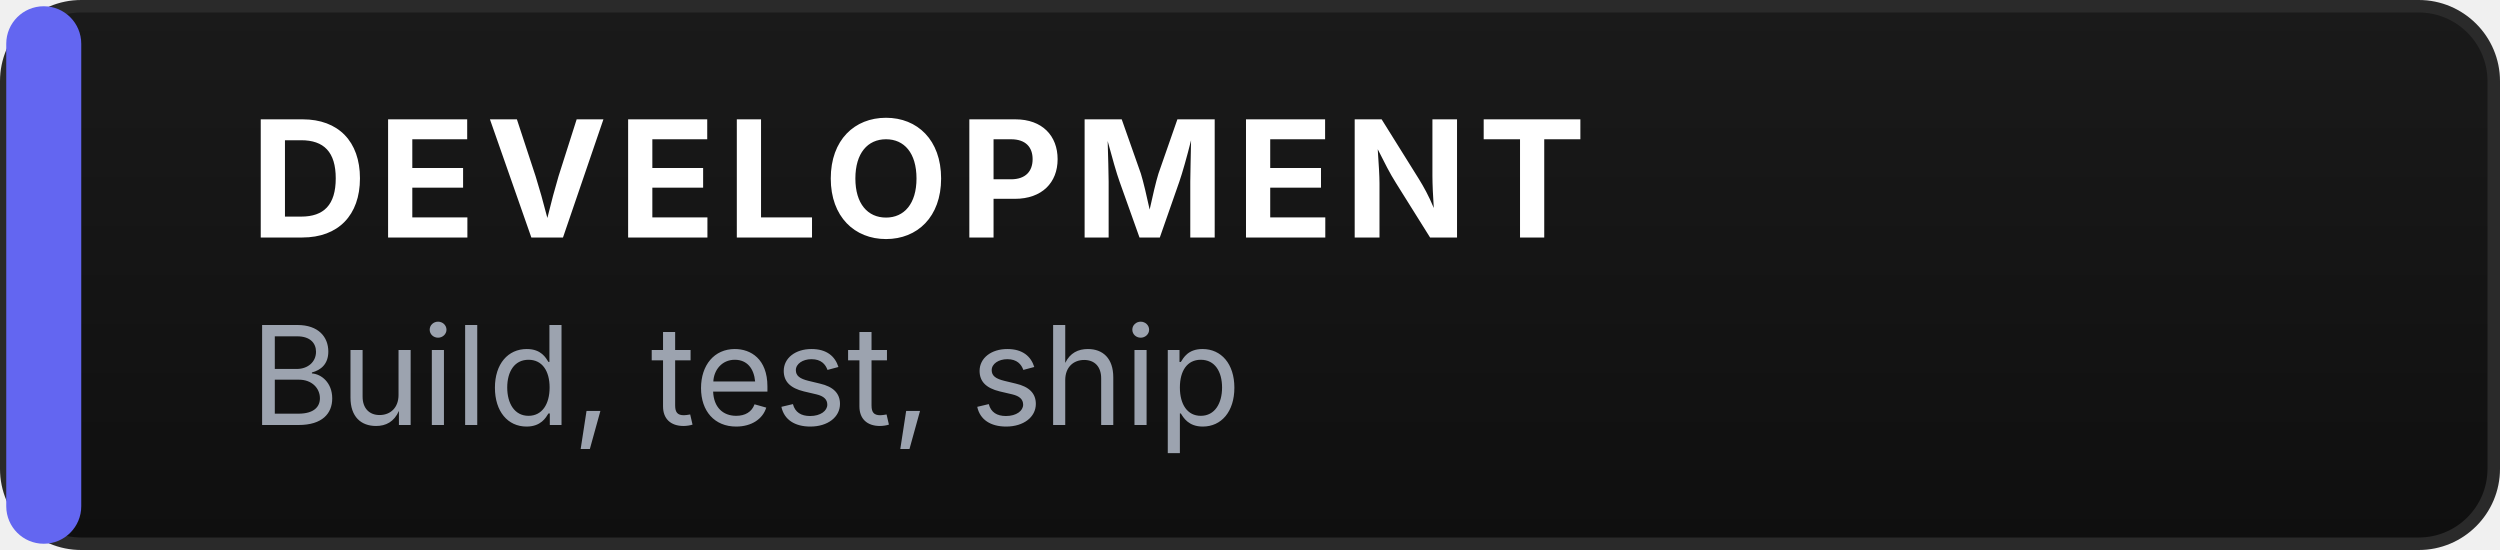
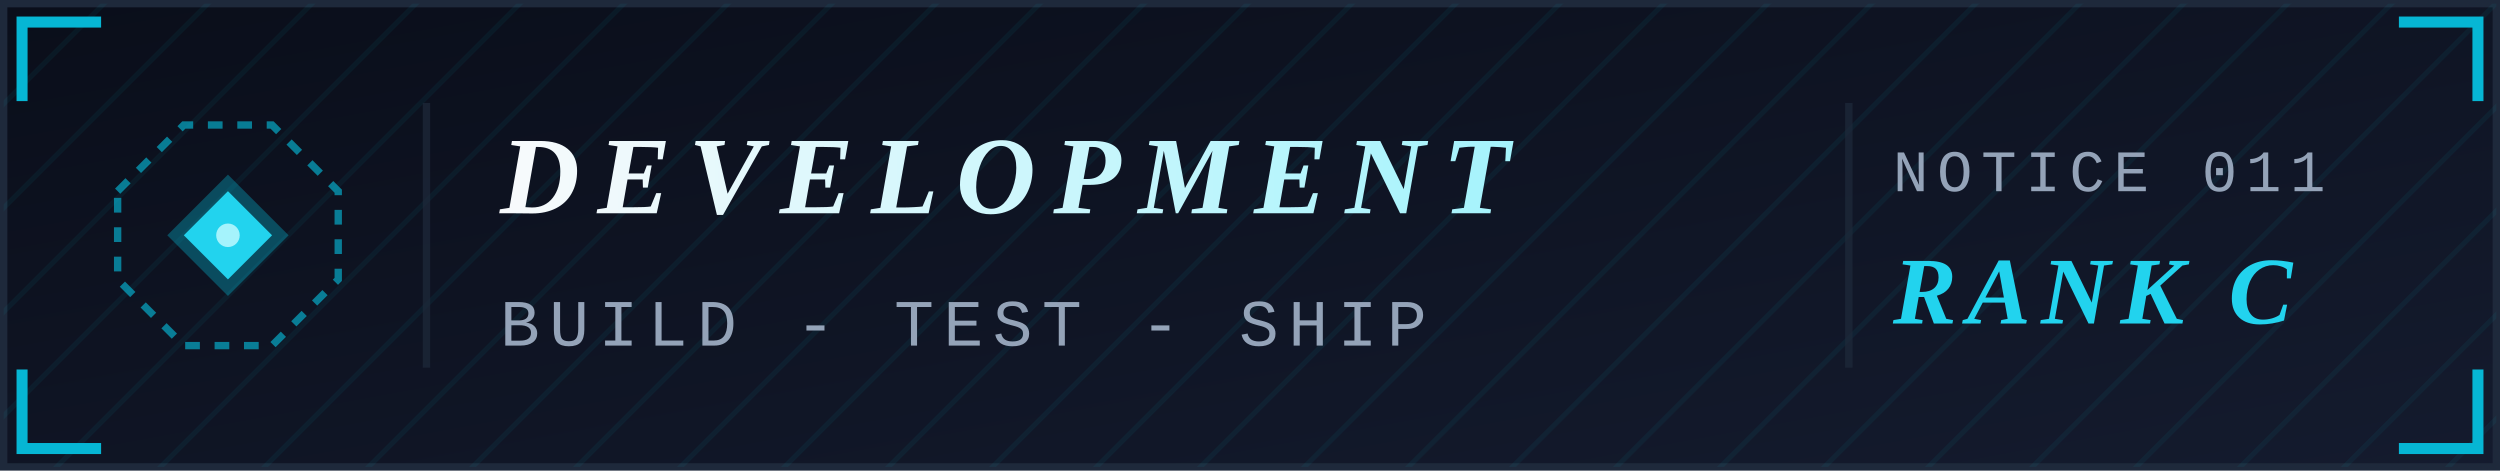
- <svg xmlns="http://www.w3.org/2000/svg" width="200" height="44" viewBox="0 0 200 44">
+ <svg xmlns="http://www.w3.org/2000/svg" width="340" height="64" viewBox="0 0 340 64">
  <defs>
-     <linearGradient id="bg" x1="0" y1="0" x2="0" y2="1">
-       <stop offset="0" stop-color="#1A1A1A" />
-       <stop offset="1" stop-color="#0F0F0F" />
+     <linearGradient id="bg" x1="0" y1="0" x2="1" y2="1">
+       <stop offset="0" stop-color="#0A0E1A" />
+       <stop offset="1" stop-color="#141B2E" />
    </linearGradient>
+     <linearGradient id="titleGrad" x1="0" y1="0" x2="1" y2="0">
+       <stop offset="0" stop-color="#F8FAFC" />
+       <stop offset="1" stop-color="#A5F3FC" />
+     </linearGradient>
+     <linearGradient id="shim" x1="0" y1="0" x2="1" y2="0">
+       <stop offset="0" stop-color="#06B6D4" stop-opacity="0" />
+       <stop offset="0.5" stop-color="#22D3EE" stop-opacity="0.9" />
+       <stop offset="1" stop-color="#06B6D4" stop-opacity="0" />
+     </linearGradient>
+     <pattern id="grid" patternUnits="userSpaceOnUse" width="10" height="10" patternTransform="rotate(45)">
+       <line x1="0" y1="0" x2="0" y2="10" stroke="#06B6D4" stroke-width="1.4" opacity="0.06" />
+     </pattern>
  </defs>
-   <rect x="0.5" y="0.5" width="199" height="43" rx="6" ry="6" fill="url(#bg)" stroke="#2A2A2A" />
-   <rect x="0.5" y="0.5" width="6" height="43" rx="3" ry="3" fill="#6366F1" />
-   <text x="20" y="19" font-family="-apple-system, BlinkMacSystemFont, 'Segoe UI', sans-serif" font-size="13" font-weight="700" letter-spacing="0.8" fill="#FFFFFF">DEVELOPMENT</text>
-   <text x="20" y="34" font-family="-apple-system, BlinkMacSystemFont, 'Segoe UI', sans-serif" font-size="11" font-weight="400" fill="#9CA3AF">Build, test, ship</text>
+   <rect x="0.5" y="0.5" width="339" height="63" fill="url(#bg)" stroke="#1E293B" />
+   <rect x="0.5" y="0.5" width="339" height="63" fill="url(#grid)" />
+   <path d="M 3 13 L 3 3 L 13 3" stroke="#06B6D4" stroke-width="1.5" fill="none" stroke-linecap="square" />
+   <path d="M 327 3 L 337 3 L 337 13" stroke="#06B6D4" stroke-width="1.5" fill="none" stroke-linecap="square" />
+   <path d="M 3 51 L 3 61 L 13 61" stroke="#06B6D4" stroke-width="1.5" fill="none" stroke-linecap="square" />
+   <path d="M 327 61 L 337 61 L 337 51" stroke="#06B6D4" stroke-width="1.5" fill="none" stroke-linecap="square" />
+   <g transform="translate(31.0 32.0)">
+     <polygon points="-15,-6.0 -6.0,-15 6.0,-15 15,-6.0 15,6.0 6.0,15 -6.0,15 -15,6.0" fill="none" stroke="#06B6D4" stroke-width="1" stroke-dasharray="2 2" opacity="0.65" />
+     <polygon points="0,-8.25 8.25,0 0,8.25 -8.25,0" fill="#06B6D4" opacity="0.35" />
+     <polygon points="0,-6.0 6.0,0 0,6.0 -6.0,0" fill="#22D3EE" />
+     <circle cx="0" cy="0" r="1.6" fill="#A5F3FC" />
+   </g>
+   <line x1="58" y1="14" x2="58" y2="50" stroke="#1E293B" stroke-width="1" opacity="0.7" />
+   <text x="68" y="29" font-family="Georgia, 'Crimson Text', 'Times New Roman', serif" font-size="15" font-weight="700" font-style="italic" letter-spacing="2.4" fill="url(#titleGrad)">DEVELOPMENT</text>
+   <text x="68" y="47" font-family="'SF Mono', Menlo, Consolas, 'Courier New', monospace" font-size="9" letter-spacing="1.3" fill="#94A3B8">BUILD - TEST - SHIP</text>
+   <line x1="251.44" y1="14" x2="251.44" y2="50" stroke="#1E293B" stroke-width="1" opacity="0.7" />
+   <text x="257.44" y="26" font-family="'SF Mono', Menlo, Consolas, 'Courier New', monospace" font-size="8" letter-spacing="1.2" fill="#94A3B8">NOTICE 011</text>
+   <text x="257.44" y="44" font-family="Georgia, 'Crimson Text', 'Times New Roman', serif" font-size="13" font-weight="700" font-style="italic" letter-spacing="1.4" fill="#22D3EE">RANK C</text>
+   <line x1="14" y1="60" x2="326" y2="60" stroke="url(#shim)" stroke-width="1" />
</svg>
